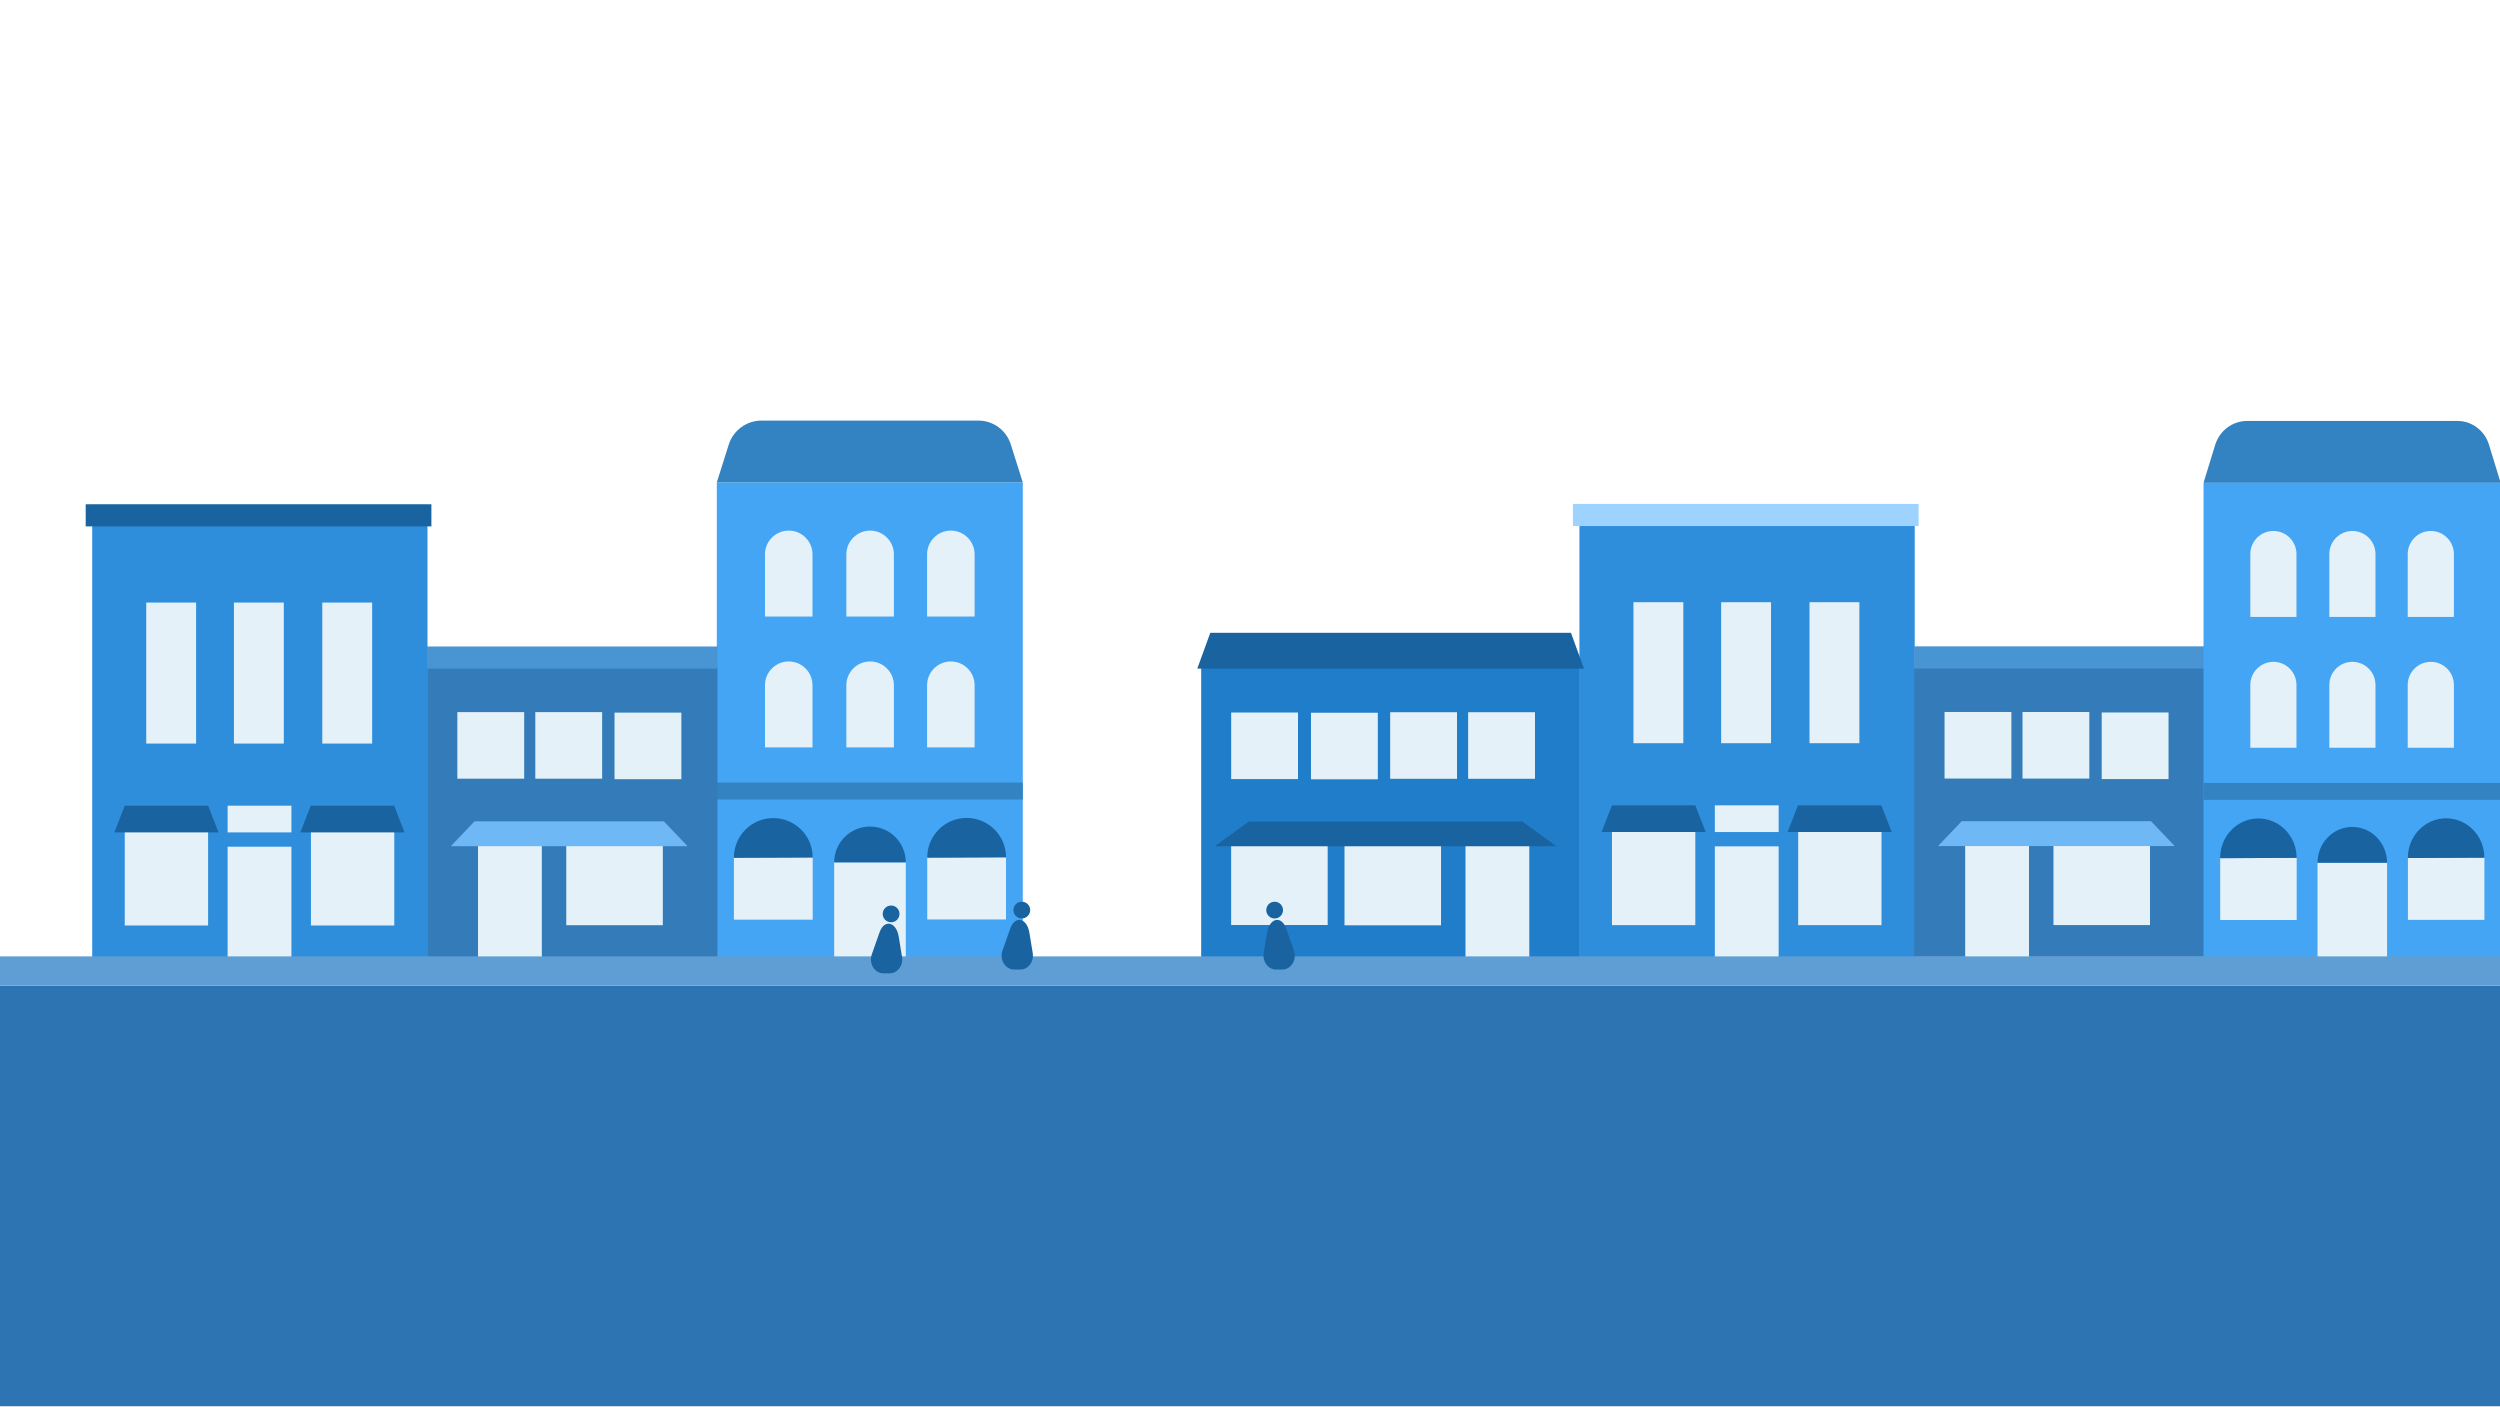
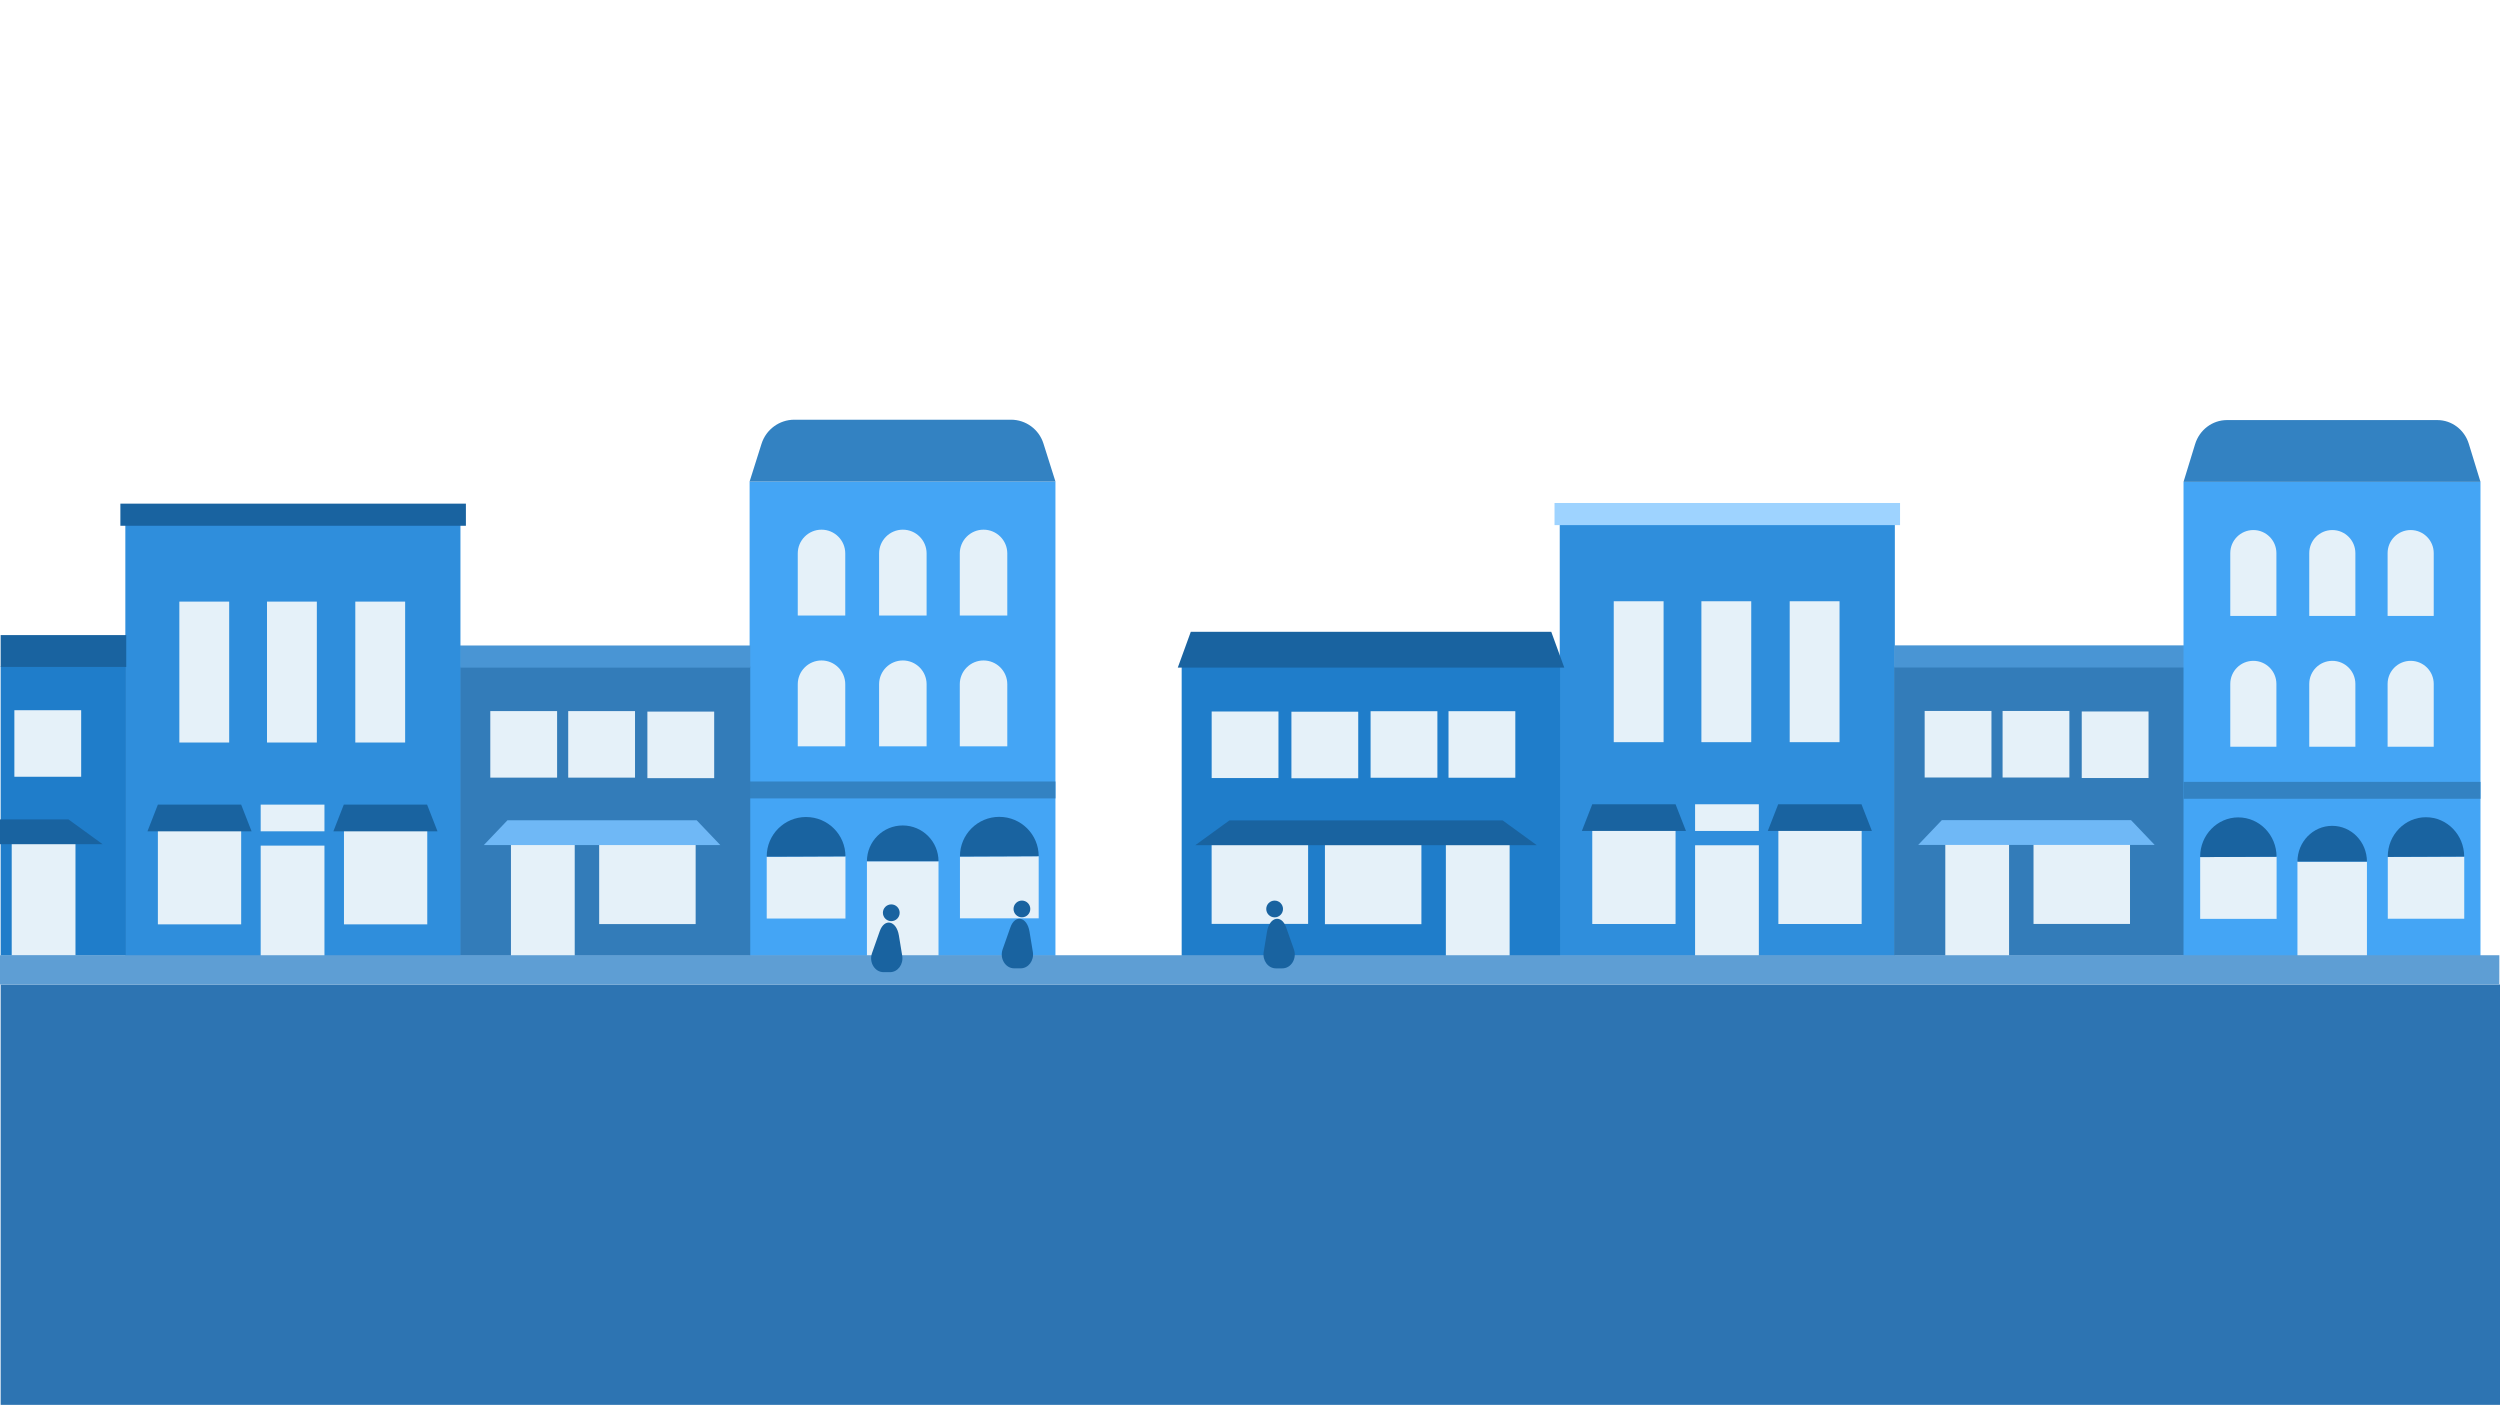
- <svg xmlns="http://www.w3.org/2000/svg" viewBox="0 0 3840 2160">
+ <svg xmlns="http://www.w3.org/2000/svg" viewBox="0 0 3842 2160">
  <g id="tourPages-move">
-     <rect x="2426" y="775" width="515" height="695" style="fill: #2f8edc; stroke-width: 0px;" />
-     <rect x="2509" y="925" width="76.59" height="216.56" style="fill: #e5f1f9; stroke-width: 0px;" />
-     <rect x="2643.71" y="925" width="76.59" height="216.56" style="fill: #e5f1f9; stroke-width: 0px;" />
-     <rect x="2779.41" y="925" width="76.59" height="216.56" style="fill: #e5f1f9; stroke-width: 0px;" />
-     <rect x="2476" y="1274" width="128" height="147" style="fill: #e5f1f9; stroke-width: 0px;" />
-     <rect x="2634" y="1300" width="98" height="170" style="fill: #e5f1f9; stroke-width: 0px;" />
-     <rect x="2634" y="1237" width="98" height="41" style="fill: #e5f1f9; stroke-width: 0px;" />
-     <rect x="2762" y="1274" width="128" height="147" style="fill: #e5f1f9; stroke-width: 0px;" />
-     <polygon points="2620 1278 2460 1278 2476 1237 2604 1237 2620 1278" style="fill: #1963a0; stroke-width: 0px;" />
-     <polygon points="2905.73 1278 2745.73 1278 2761.73 1237 2889.73 1237 2905.73 1278" style="fill: #1963a0; stroke-width: 0px;" />
-     <rect x="1845" y="1025.63" width="581.51" height="444.47" style="fill: #1f7dca; stroke-width: 0px;" />
-     <rect x="1891.03" y="1287.89" width="148.27" height="132.94" style="fill: #e5f1f9; stroke-width: 0px;" />
-     <rect x="2251" y="1295" width="98" height="176" style="fill: #e5f1f9; stroke-width: 0px;" />
-     <rect x="2065.15" y="1288.34" width="148.27" height="132.94" style="fill: #e5f1f9; stroke-width: 0px;" />
-     <polygon points="2390.71 1299.88 1865.92 1299.88 1918.4 1261.76 2338.23 1261.76 2390.71 1299.88" style="fill: #1963a0; stroke-width: 0px;" />
-     <rect x="1891.09" y="1094.43" width="102.66" height="102.26" style="fill: #e5f1f9; stroke-width: 0px;" />
-     <rect x="2013.66" y="1094.76" width="102.66" height="102.26" style="fill: #e5f1f9; stroke-width: 0px;" />
-     <rect x="2135.32" y="1093.98" width="102.66" height="102.26" style="fill: #e5f1f9; stroke-width: 0px;" />
-     <rect x="2255.08" y="1093.96" width="102.66" height="102.26" style="fill: #e5f1f9; stroke-width: 0px;" />
-     <rect x="2416" y="774" width="531" height="34" style="fill: #9ed3ff; stroke-width: 0px;" />
-     <rect x="1101" y="741" width="470" height="729" style="fill: #44a5f5; stroke-width: 0px;" />
-     <path d="M1211.5,1016h0c20.14,0,36.5,16.36,36.5,36.5v95.5h-73v-95.5c0-20.14,16.36-36.5,36.5-36.5Z" style="fill: #e5f1f9; stroke-width: 0px;" />
-     <path d="M1281.3,1470.57h110v-146h-110v146Z" style="fill: #e5f1f9; stroke-width: 0px;" />
-     <path d="M1336.3,1269.57h0c-30.38,0-55,24.62-55,55h110c0-30.38-24.62-55-55-55Z" style="fill: #1963a0; stroke-width: 0px;" />
-     <path d="M1227,1317.16c-6.65.03-12.85.05-18.64.08-2.13,0-4.18.02-6.19.03l-3.69.02c-2.15,0-4.25.02-6.28.03-2.93.01-5.72.02-8.39.03l-5.46.02c-1.76,0-3.44.01-5.08.02l-6.65.03-4.16.02c-.76,0-1.51,0-2.24,0h-3.38s-8.01.05-8.01.05h-2.38c-1.45.02-2.8.02-4.03.03h-3.4c-.55.02-1.09.02-1.59.02l-3.75.02c-.39,0-.75,0-1.09,0h-.62c-.35,0-.68,0-.98,0-.43,0-.81,0-1.15,0h-.65c-.2,0-.37,0-.52,0h-.57s-.28,0-.28,0c-.05,0-.09,0-.13,0h-.16s-.21,0-.21,0h-.02s0,0,0,0v95h121v-95.5l-14.2.06c-2.41.01-4.79.02-7.1.03Z" style="fill: #e5f1f9; stroke-width: 0px;" />
-     <path d="M1187.8,1256.57h0c-33.41,0-60.5,27.09-60.5,60.5v.5h0s.01,0,.02,0h.21s.1,0,.16,0h.13c.08,0,.17,0,.28,0,.16,0,.35,0,.57,0h.52c.19,0,.42,0,.65,0h1.15s.98,0,.98,0c.2,0,.4,0,.62,0h1.09s3.75-.02,3.75-.02h1.59c1.04-.01,2.17-.02,3.4-.02l4.03-.02c.77,0,1.55,0,2.38,0,2.39,0,5.05-.02,8.01-.03,1.08,0,2.22,0,3.38-.01h2.24c1.34-.01,2.72-.02,4.16-.03,2.1,0,4.32-.02,6.65-.03l5.08-.02c1.75,0,3.58-.01,5.46-.02l8.39-.03,6.28-.03c1.21,0,2.44-.01,3.69-.02l6.19-.03,18.64-.08,7.1-.03c4.54-.02,9.26-.04,14.2-.06h0c0-33.41-27.09-60.5-60.5-60.5Z" style="fill: #1963a0; stroke-width: 0px;" />
-     <path d="M1523.96,1316.92c-6.65.03-12.85.05-18.64.08-2.13,0-4.18.02-6.19.03l-3.69.02c-2.15,0-4.25.02-6.28.03-2.93.01-5.72.02-8.39.03l-5.46.02c-1.76,0-3.44.01-5.08.02l-6.65.03-4.16.02c-.76,0-1.51,0-2.24,0h-3.38s-8.01.05-8.01.05h-2.38c-1.45.02-2.8.02-4.03.03h-3.4c-.55.02-1.09.02-1.59.02l-3.75.02c-.39,0-.75,0-1.09,0h-.62c-.35,0-.68,0-.98,0-.43,0-.81,0-1.15,0h-.65c-.2,0-.37,0-.52,0h-.57s-.28,0-.28,0c-.05,0-.09,0-.13,0h-.16s-.21,0-.21,0h-.02s0,0,0,0v95h121v-95.5l-14.2.06c-2.41.01-4.79.02-7.1.03Z" style="fill: #e5f1f9; stroke-width: 0px;" />
-     <path d="M1484.76,1256.33h0c-33.41,0-60.5,27.09-60.5,60.5v.5h0s.01,0,.02,0h.21s.1,0,.16,0h.13c.08,0,.17,0,.28,0,.16,0,.35,0,.57,0h.52c.19,0,.42,0,.65,0h1.15s.98,0,.98,0c.2,0,.4,0,.62,0h1.09s3.75-.02,3.75-.02h1.59c1.04-.01,2.17-.02,3.4-.02l4.03-.02c.77,0,1.55,0,2.38,0,2.39,0,5.05-.02,8.01-.03,1.08,0,2.22,0,3.38-.01h2.24c1.34-.01,2.72-.02,4.16-.03,2.1,0,4.32-.02,6.65-.03l5.08-.02c1.75,0,3.58-.01,5.46-.02l8.39-.03,6.28-.03c1.21,0,2.44-.01,3.69-.02l6.19-.03,18.64-.08,7.1-.03c4.54-.02,9.26-.04,14.2-.06h0c0-33.41-27.09-60.5-60.5-60.5Z" style="fill: #1963a0; stroke-width: 0px;" />
-     <path d="M1336.5,1016h0c20.14,0,36.5,16.36,36.5,36.5v95.5h-73v-95.5c0-20.14,16.36-36.5,36.5-36.5Z" style="fill: #e5f1f9; stroke-width: 0px;" />
-     <path d="M1460.5,1016h0c20.14,0,36.5,16.36,36.5,36.5v95.5h-73v-95.5c0-20.14,16.36-36.5,36.5-36.5Z" style="fill: #e5f1f9; stroke-width: 0px;" />
-     <rect x="1101" y="1202" width="470" height="26" style="fill: #3382c2; stroke-width: 0px;" />
-     <path d="M1211.5,815h0c20.14,0,36.5,16.36,36.5,36.5v95.5h-73v-95.5c0-20.14,16.36-36.5,36.5-36.5Z" style="fill: #e5f1f9; stroke-width: 0px;" />
-     <path d="M1336.5,815h0c20.14,0,36.5,16.36,36.5,36.5v95.5h-73v-95.5c0-20.14,16.36-36.5,36.5-36.5Z" style="fill: #e5f1f9; stroke-width: 0px;" />
-     <path d="M1460.5,815h0c20.14,0,36.5,16.36,36.5,36.5v95.5h-73v-95.5c0-20.14,16.36-36.5,36.5-36.5Z" style="fill: #e5f1f9; stroke-width: 0px;" />
-     <path d="M1502.69,646h-332.87c-23.11,0-43.55,14.98-50.51,37.02l-18.31,57.98h470l-18.46-58.47c-6.87-21.75-27.04-36.53-49.85-36.53Z" style="fill: #3382c2; stroke-width: 0px;" />
-     <rect x="656" y="1025.47" width="446" height="444.47" transform="translate(1758 2495.41) rotate(180)" style="fill: #337cb9; stroke-width: 0px;" />
-     <rect x="734.22" y="1296" width="98" height="174.84" transform="translate(1566.45 2766.84) rotate(180)" style="fill: #e5f1f9; stroke-width: 0px;" />
-     <rect x="869.8" y="1288.18" width="148.27" height="132.94" transform="translate(1887.87 2709.3) rotate(180)" style="fill: #e5f1f9; stroke-width: 0px;" />
-     <polygon points="692.52 1299.72 1056 1299.72 1019.65 1261.6 728.86 1261.6 692.52 1299.72" style="fill: #6fb8f6; stroke-width: 0px;" />
-     <rect x="943.91" y="1094.59" width="102.66" height="102.26" transform="translate(1990.47 2291.44) rotate(180)" style="fill: #e5f1f9; stroke-width: 0px;" />
-     <rect x="822.24" y="1093.82" width="102.66" height="102.26" transform="translate(1747.14 2289.9) rotate(180)" style="fill: #e5f1f9; stroke-width: 0px;" />
-     <rect x="702.49" y="1093.8" width="102.66" height="102.26" transform="translate(1507.64 2289.86) rotate(180)" style="fill: #e5f1f9; stroke-width: 0px;" />
-     <polygon points="2413 972 1859 972 1839 1027 2433 1027 2413 972" style="fill: #1963a0; stroke-width: 0px;" />
-     <rect x="656" y="993" width="446" height="34" style="fill: #4995d4; stroke-width: 0px;" />
-     <rect x="141.62" y="775.55" width="515" height="695" style="fill: #2f8edc; stroke-width: 0px;" />
-     <rect x="224.62" y="925.55" width="76.59" height="216.56" style="fill: #e5f1f9; stroke-width: 0px;" />
-     <rect x="359.33" y="925.55" width="76.59" height="216.56" style="fill: #e5f1f9; stroke-width: 0px;" />
-     <rect x="495.03" y="925.55" width="76.59" height="216.56" style="fill: #e5f1f9; stroke-width: 0px;" />
-     <rect x="191.62" y="1270" width="128" height="151.55" style="fill: #e5f1f9; stroke-width: 0px;" />
-     <rect x="349.62" y="1300.55" width="98" height="170" style="fill: #e5f1f9; stroke-width: 0px;" />
-     <rect x="349.62" y="1237.55" width="98" height="41" style="fill: #e5f1f9; stroke-width: 0px;" />
-     <rect x="477.62" y="1270" width="128" height="151.55" style="fill: #e5f1f9; stroke-width: 0px;" />
-     <polygon points="335.62 1278.55 175.62 1278.55 191.62 1237.55 319.62 1237.55 335.62 1278.55" style="fill: #1963a0; stroke-width: 0px;" />
-     <polygon points="621.35 1278.55 461.35 1278.55 477.35 1237.55 605.35 1237.55 621.35 1278.55" style="fill: #1963a0; stroke-width: 0px;" />
-     <rect x="131.62" y="774.55" width="531" height="34" style="fill: #1963a0; stroke-width: 0px;" />
-     <rect x="2940" y="1025.26" width="447" height="444.47" transform="translate(6327 2495) rotate(180)" style="fill: #337cb9; stroke-width: 0px;" />
-     <rect x="3018.55" y="1294" width="98" height="176.63" transform="translate(6135.09 2764.63) rotate(180)" style="fill: #e5f1f9; stroke-width: 0px;" />
-     <rect x="3154.12" y="1287.98" width="148.27" height="132.94" transform="translate(6456.51 2708.89) rotate(180)" style="fill: #e5f1f9; stroke-width: 0px;" />
-     <polygon points="2976.84 1299.51 3340.32 1299.51 3303.97 1261.4 3013.19 1261.4 2976.84 1299.51" style="fill: #6fb8f6; stroke-width: 0px;" />
-     <rect x="3228.23" y="1094.39" width="102.66" height="102.26" transform="translate(6559.11 2291.04) rotate(180)" style="fill: #e5f1f9; stroke-width: 0px;" />
-     <rect x="3106.56" y="1093.62" width="102.66" height="102.26" transform="translate(6315.79 2289.5) rotate(180)" style="fill: #e5f1f9; stroke-width: 0px;" />
-     <rect x="2986.81" y="1093.6" width="102.66" height="102.26" transform="translate(6076.28 2289.46) rotate(180)" style="fill: #e5f1f9; stroke-width: 0px;" />
-     <rect x="2940" y="992.8" width="447" height="34" style="fill: #4995d4; stroke-width: 0px;" />
-     <rect x="3384.63" y="741.57" width="456.37" height="729" style="fill: #44a5f5; stroke-width: 0px;" />
-     <path d="M3491.93,1016.57h0c19.56,0,35.44,15.88,35.44,35.44v96.56h-70.88v-96.56c0-19.56,15.88-35.44,35.44-35.44Z" style="fill: #e5f1f9; stroke-width: 0px;" />
-     <path d="M3559.71,1471.15h106.81v-146h-106.81v146Z" style="fill: #e5f1f9; stroke-width: 0px;" />
-     <path d="M3613.11,1270.15h0c-29.49,0-53.4,24.62-53.4,55h106.81c0-30.38-23.91-55-53.4-55Z" style="fill: #1963a0; stroke-width: 0px;" />
-     <path d="M3506.98,1317.73c-6.45.03-12.48.05-18.1.08-2.06,0-4.06.02-6.01.03l-3.58.02c-2.09,0-4.13.02-6.09.03-2.85.01-5.55.02-8.15.03l-5.3.02c-1.71,0-3.34.01-4.93.02l-6.45.03-4.04.02c-.74,0-1.46,0-2.17,0h-3.28s-7.77.05-7.77.05h-2.31c-1.4.02-2.71.02-3.92.03h-3.3c-.54.02-1.06.02-1.55.02-1.41,0-2.61.01-3.64.02-.38,0-.73,0-1.06,0h-.6c-.34,0-.66,0-.95,0-.42,0-.79,0-1.12,0h-.63c-.19,0-.36,0-.51,0h-.55s-.27,0-.27,0c-.04,0-.08,0-.12,0h-.15s-.2,0-.2,0h-.02s0,0,0,0v95h117.49v-95.5l-13.79.06c-2.34.01-4.65.02-6.89.03Z" style="fill: #e5f1f9; stroke-width: 0px;" />
-     <path d="M3468.92,1257.15h0c-32.44,0-58.75,27.09-58.75,60.5v.5h0s0,0,.02,0h.2s.09,0,.15,0h.12c.08,0,.17,0,.27,0,.15,0,.34,0,.55,0h.51c.19,0,.4,0,.63,0h1.12s.95,0,.95,0c.19,0,.39,0,.6,0h1.06s3.64-.02,3.64-.02h1.55c1.01-.01,2.1-.02,3.3-.02l3.92-.02c.74,0,1.51,0,2.31,0,2.32,0,4.9-.02,7.77-.03,1.05,0,2.15,0,3.28-.01h2.17c1.3-.01,2.64-.02,4.04-.03,2.04,0,4.2-.02,6.45-.03l4.93-.02c1.7,0,3.48-.01,5.3-.02l8.15-.03,6.09-.03c1.17,0,2.37-.01,3.58-.02l6.01-.03,18.1-.08,6.89-.03c4.41-.02,8.99-.04,13.79-.06h0c0-33.41-26.3-60.5-58.75-60.5Z" style="fill: #1963a0; stroke-width: 0px;" />
-     <path d="M3795.33,1317.49c-6.45.03-12.48.05-18.1.08-2.06,0-4.06.02-6.01.03l-3.58.02c-2.09,0-4.13.02-6.09.03-2.85.01-5.55.02-8.15.03l-5.3.02c-1.71,0-3.34.01-4.93.02l-6.45.03-4.04.02c-.74,0-1.46,0-2.17,0h-3.28s-7.77.05-7.77.05h-2.31c-1.4.02-2.71.02-3.92.03h-3.3c-.54.02-1.06.02-1.55.02-1.41,0-2.61.01-3.64.02-.38,0-.73,0-1.06,0h-.6c-.34,0-.66,0-.95,0-.42,0-.79,0-1.12,0h-.63c-.19,0-.36,0-.51,0h-.55s-.27,0-.27,0c-.04,0-.08,0-.12,0h-.15s-.2,0-.2,0h-.02s0,0,0,0v95h117.49v-95.5l-13.79.06c-2.34.01-4.65.02-6.89.03Z" style="fill: #e5f1f9; stroke-width: 0px;" />
-     <path d="M3757.26,1256.9h0c-32.44,0-58.75,27.09-58.75,60.5v.5h0s0,0,.02,0h.2s.09,0,.15,0h.12c.08,0,.17,0,.27,0,.15,0,.34,0,.55,0h.51c.19,0,.4,0,.63,0h1.12s.95,0,.95,0c.19,0,.39,0,.6,0h1.06s3.64-.02,3.64-.02h1.55c1.01-.01,2.1-.02,3.3-.02l3.92-.02c.74,0,1.51,0,2.31,0,2.32,0,4.9-.02,7.77-.03,1.05,0,2.15,0,3.28-.01h2.17c1.3-.01,2.64-.02,4.04-.03,2.04,0,4.2-.02,6.45-.03l4.93-.02c1.7,0,3.48-.01,5.3-.02l8.15-.03,6.09-.03c1.17,0,2.37-.01,3.58-.02l6.01-.03,18.1-.08,6.89-.03c4.41-.02,8.99-.04,13.79-.06h0c0-33.41-26.3-60.5-58.75-60.5Z" style="fill: #1963a0; stroke-width: 0px;" />
-     <path d="M3613.3,1016.57h0c19.56,0,35.44,15.88,35.44,35.44v96.56h-70.88v-96.56c0-19.56,15.88-35.44,35.44-35.44Z" style="fill: #e5f1f9; stroke-width: 0px;" />
-     <path d="M3733.71,1016.57h0c19.56,0,35.44,15.88,35.44,35.44v96.56h-70.88v-96.56c0-19.56,15.88-35.44,35.44-35.44Z" style="fill: #e5f1f9; stroke-width: 0px;" />
-     <rect x="3384.63" y="1202.57" width="456.37" height="26" style="fill: #3382c2; stroke-width: 0px;" />
-     <path d="M3491.93,815.57h0c19.56,0,35.44,15.88,35.44,35.44v96.56h-70.88v-96.56c0-19.56,15.88-35.44,35.44-35.44Z" style="fill: #e5f1f9; stroke-width: 0px;" />
-     <path d="M3613.3,815.57h0c19.56,0,35.44,15.88,35.44,35.44v96.56h-70.88v-96.56c0-19.56,15.88-35.44,35.44-35.44Z" style="fill: #e5f1f9; stroke-width: 0px;" />
-     <path d="M3733.71,815.57h0c19.56,0,35.44,15.88,35.44,35.44v96.56h-70.88v-96.56c0-19.56,15.88-35.44,35.44-35.44Z" style="fill: #e5f1f9; stroke-width: 0px;" />
-     <path d="M3774.67,646.57h-323.21c-22.44,0-42.29,14.98-49.04,37.02l-17.78,57.98h456.37l-17.93-58.47c-6.67-21.75-26.26-36.53-48.4-36.53Z" style="fill: #3382c2; stroke-width: 0px;" />
-     <rect y="1514" width="3841" height="646" style="fill: #2d74b2; stroke-width: 0px;" />
-     <rect x="-1" y="1469" width="3841" height="45" style="fill: #5e9ed4; stroke-width: 0px;" />
+     <rect x="2397" y="774" width="515" height="695" style="fill: #2f8edc; stroke-width: 0px;" />
+     <rect x="2480" y="924" width="76.59" height="216.56" style="fill: #e5f1f9; stroke-width: 0px;" />
+     <rect x="2614.71" y="924" width="76.59" height="216.56" style="fill: #e5f1f9; stroke-width: 0px;" />
+     <rect x="2750.41" y="924" width="76.59" height="216.56" style="fill: #e5f1f9; stroke-width: 0px;" />
+     <rect x="2447" y="1273" width="128" height="147" style="fill: #e5f1f9; stroke-width: 0px;" />
+     <rect x="2605" y="1299" width="98" height="170" style="fill: #e5f1f9; stroke-width: 0px;" />
+     <rect x="2605" y="1236" width="98" height="41" style="fill: #e5f1f9; stroke-width: 0px;" />
+     <rect x="2733" y="1273" width="128" height="147" style="fill: #e5f1f9; stroke-width: 0px;" />
+     <polygon points="2591 1277 2431 1277 2447 1236 2575 1236 2591 1277" style="fill: #1963a0; stroke-width: 0px;" />
+     <polygon points="2876.73 1277 2716.73 1277 2732.73 1236 2860.73 1236 2876.73 1277" style="fill: #1963a0; stroke-width: 0px;" />
+     <rect x="1816" y="1024.63" width="581.51" height="444.47" style="fill: #1f7dca; stroke-width: 0px;" />
+     <rect x="1862.03" y="1286.89" width="148.27" height="132.94" style="fill: #e5f1f9; stroke-width: 0px;" />
+     <rect x="2222" y="1294" width="98" height="176" style="fill: #e5f1f9; stroke-width: 0px;" />
+     <rect x="2036.15" y="1287.34" width="148.27" height="132.94" style="fill: #e5f1f9; stroke-width: 0px;" />
+     <polygon points="2361.71 1298.88 1836.92 1298.88 1889.4 1260.76 2309.23 1260.76 2361.71 1298.88" style="fill: #1963a0; stroke-width: 0px;" />
+     <rect x="1862.09" y="1093.43" width="102.66" height="102.26" style="fill: #e5f1f9; stroke-width: 0px;" />
+     <rect x="1984.66" y="1093.76" width="102.66" height="102.26" style="fill: #e5f1f9; stroke-width: 0px;" />
+     <rect x="2106.32" y="1092.98" width="102.66" height="102.26" style="fill: #e5f1f9; stroke-width: 0px;" />
+     <rect x="2226.08" y="1092.96" width="102.66" height="102.26" style="fill: #e5f1f9; stroke-width: 0px;" />
+     <rect x="2389" y="773" width="531" height="34" style="fill: #9ed3ff; stroke-width: 0px;" />
+     <rect x="1152" y="740" width="470" height="729" style="fill: #44a5f5; stroke-width: 0px;" />
+     <path d="M1262.5,1015h0c20.14,0,36.5,16.36,36.5,36.5v95.5h-73v-95.5c0-20.14,16.36-36.5,36.5-36.5Z" style="fill: #e5f1f9; stroke-width: 0px;" />
+     <path d="M1332.3,1469.57h110v-146h-110v146Z" style="fill: #e5f1f9; stroke-width: 0px;" />
+     <path d="M1387.3,1268.57h0c-30.38,0-55,24.62-55,55h110c0-30.38-24.62-55-55-55Z" style="fill: #1963a0; stroke-width: 0px;" />
+     <path d="M1278,1316.16c-6.65.03-12.85.05-18.64.08-2.13,0-4.18.02-6.19.03l-3.69.02c-2.15,0-4.25.02-6.28.03-2.93.01-5.72.02-8.39.03l-5.46.02c-1.76,0-3.44.01-5.08.02l-6.65.03-4.16.02c-.76,0-1.51,0-2.24,0h-3.38s-8.01.05-8.01.05h-2.38c-1.45.02-2.8.02-4.03.03h-3.4c-.55.02-1.09.02-1.59.02l-3.75.02c-.39,0-.75,0-1.09,0h-.62c-.35,0-.68,0-.98,0-.43,0-.81,0-1.15,0h-.65c-.2,0-.37,0-.52,0h-.57s-.28,0-.28,0c-.05,0-.09,0-.13,0h-.16s-.21,0-.21,0h-.02s0,0,0,0v95h121v-95.5l-14.2.06c-2.41.01-4.79.02-7.1.03Z" style="fill: #e5f1f9; stroke-width: 0px;" />
+     <path d="M1238.8,1255.57h0c-33.41,0-60.5,27.09-60.5,60.5v.5h0s.01,0,.02,0h.21s.1,0,.16,0h.13c.08,0,.17,0,.28,0,.16,0,.35,0,.57,0h.52c.19,0,.42,0,.65,0h1.15s.98,0,.98,0c.2,0,.4,0,.62,0h1.09s3.75-.02,3.75-.02h1.59c1.04-.01,2.17-.02,3.4-.02l4.03-.02c.77,0,1.55,0,2.38,0,2.39,0,5.05-.02,8.01-.03,1.08,0,2.22,0,3.38-.01h2.24c1.34-.01,2.72-.02,4.16-.03,2.1,0,4.32-.02,6.65-.03l5.08-.02c1.75,0,3.58-.01,5.46-.02l8.39-.03,6.28-.03c1.21,0,2.44-.01,3.69-.02l6.19-.03,18.64-.08,7.1-.03c4.54-.02,9.26-.04,14.2-.06h0c0-33.41-27.09-60.5-60.5-60.5Z" style="fill: #1963a0; stroke-width: 0px;" />
+     <path d="M1574.96,1315.92c-6.65.03-12.85.05-18.64.08-2.13,0-4.18.02-6.19.03l-3.69.02c-2.15,0-4.25.02-6.28.03-2.93.01-5.72.02-8.39.03l-5.46.02c-1.76,0-3.44.01-5.08.02l-6.65.03-4.16.02c-.76,0-1.51,0-2.24,0h-3.38s-8.01.05-8.01.05h-2.38c-1.45.02-2.8.02-4.03.03h-3.4c-.55.02-1.09.02-1.59.02l-3.75.02c-.39,0-.75,0-1.09,0h-.62c-.35,0-.68,0-.98,0-.43,0-.81,0-1.15,0h-.65c-.2,0-.37,0-.52,0h-.57s-.28,0-.28,0c-.05,0-.09,0-.13,0h-.16s-.21,0-.21,0h-.02s0,0,0,0v95h121v-95.5l-14.2.06c-2.41.01-4.79.02-7.1.03Z" style="fill: #e5f1f9; stroke-width: 0px;" />
+     <path d="M1535.76,1255.33h0c-33.41,0-60.5,27.09-60.5,60.5v.5h0s.01,0,.02,0h.21s.1,0,.16,0h.13c.08,0,.17,0,.28,0,.16,0,.35,0,.57,0h.52c.19,0,.42,0,.65,0h1.15s.98,0,.98,0c.2,0,.4,0,.62,0h1.09s3.75-.02,3.75-.02h1.59c1.04-.01,2.17-.02,3.4-.02l4.03-.02c.77,0,1.55,0,2.38,0,2.39,0,5.05-.02,8.01-.03,1.08,0,2.22,0,3.38-.01h2.24c1.34-.01,2.72-.02,4.16-.03,2.1,0,4.32-.02,6.65-.03l5.08-.02c1.75,0,3.58-.01,5.46-.02l8.39-.03,6.28-.03c1.21,0,2.44-.01,3.69-.02l6.19-.03,18.64-.08,7.1-.03c4.54-.02,9.26-.04,14.2-.06h0c0-33.41-27.09-60.5-60.5-60.5Z" style="fill: #1963a0; stroke-width: 0px;" />
+     <path d="M1387.5,1015h0c20.14,0,36.5,16.36,36.5,36.5v95.5h-73v-95.5c0-20.14,16.36-36.5,36.5-36.5Z" style="fill: #e5f1f9; stroke-width: 0px;" />
+     <path d="M1511.5,1015h0c20.14,0,36.5,16.36,36.5,36.5v95.5h-73v-95.5c0-20.14,16.36-36.5,36.5-36.5Z" style="fill: #e5f1f9; stroke-width: 0px;" />
+     <rect x="1152" y="1201" width="470" height="26" style="fill: #3382c2; stroke-width: 0px;" />
+     <path d="M1262.5,814h0c20.14,0,36.5,16.36,36.5,36.5v95.5h-73v-95.5c0-20.14,16.36-36.5,36.5-36.5Z" style="fill: #e5f1f9; stroke-width: 0px;" />
+     <path d="M1387.5,814h0c20.14,0,36.5,16.36,36.5,36.5v95.5h-73v-95.5c0-20.14,16.36-36.5,36.5-36.5Z" style="fill: #e5f1f9; stroke-width: 0px;" />
+     <path d="M1511.5,814h0c20.14,0,36.5,16.36,36.5,36.5v95.5h-73v-95.5c0-20.14,16.36-36.5,36.5-36.5Z" style="fill: #e5f1f9; stroke-width: 0px;" />
+     <path d="M1553.69,645h-332.87c-23.11,0-43.55,14.98-50.51,37.02l-18.31,57.98h470l-18.46-58.47c-6.87-21.75-27.04-36.53-49.85-36.53Z" style="fill: #3382c2; stroke-width: 0px;" />
+     <rect x="707" y="1024.47" width="446" height="444.47" transform="translate(1860 2493.41) rotate(180)" style="fill: #337cb9; stroke-width: 0px;" />
+     <rect x="785.22" y="1295" width="98" height="174.84" transform="translate(1668.45 2764.84) rotate(180)" style="fill: #e5f1f9; stroke-width: 0px;" />
+     <rect x="920.8" y="1287.18" width="148.27" height="132.94" transform="translate(1989.87 2707.3) rotate(180)" style="fill: #e5f1f9; stroke-width: 0px;" />
+     <polygon points="743.52 1298.72 1107 1298.72 1070.65 1260.6 779.86 1260.6 743.52 1298.72" style="fill: #6fb8f6; stroke-width: 0px;" />
+     <rect x="994.91" y="1093.59" width="102.66" height="102.26" transform="translate(2092.47 2289.44) rotate(180)" style="fill: #e5f1f9; stroke-width: 0px;" />
+     <rect x="873.24" y="1092.82" width="102.66" height="102.26" transform="translate(1849.14 2287.9) rotate(180)" style="fill: #e5f1f9; stroke-width: 0px;" />
+     <rect x="753.49" y="1092.8" width="102.66" height="102.26" transform="translate(1609.64 2287.86) rotate(180)" style="fill: #e5f1f9; stroke-width: 0px;" />
+     <polygon points="2384 971 1830 971 1810 1026 2404 1026 2384 971" style="fill: #1963a0; stroke-width: 0px;" />
+     <rect x="707" y="992" width="446" height="34" style="fill: #4995d4; stroke-width: 0px;" />
+     <rect x="192.62" y="774.55" width="515" height="695" style="fill: #2f8edc; stroke-width: 0px;" />
+     <rect x="275.62" y="924.55" width="76.59" height="216.56" style="fill: #e5f1f9; stroke-width: 0px;" />
+     <rect x="410.33" y="924.55" width="76.59" height="216.56" style="fill: #e5f1f9; stroke-width: 0px;" />
+     <rect x="546.03" y="924.55" width="76.59" height="216.56" style="fill: #e5f1f9; stroke-width: 0px;" />
+     <rect x="242.62" y="1269" width="128" height="151.55" style="fill: #e5f1f9; stroke-width: 0px;" />
+     <rect x="400.62" y="1299.55" width="98" height="170" style="fill: #e5f1f9; stroke-width: 0px;" />
+     <rect x="400.62" y="1236.55" width="98" height="41" style="fill: #e5f1f9; stroke-width: 0px;" />
+     <rect x="528.62" y="1269" width="128" height="151.55" style="fill: #e5f1f9; stroke-width: 0px;" />
+     <polygon points="386.62 1277.55 226.62 1277.55 242.62 1236.55 370.62 1236.55 386.62 1277.55" style="fill: #1963a0; stroke-width: 0px;" />
+     <polygon points="672.35 1277.55 512.35 1277.55 528.35 1236.55 656.35 1236.55 672.35 1277.55" style="fill: #1963a0; stroke-width: 0px;" />
+     <rect x="185" y="774" width="531" height="34" style="fill: #1963a0; stroke-width: 0px;" />
+     <rect x="2911" y="1024.26" width="447" height="444.47" transform="translate(6269 2493) rotate(180)" style="fill: #337cb9; stroke-width: 0px;" />
+     <rect x="2989.55" y="1293" width="98" height="176.63" transform="translate(6077.09 2762.63) rotate(180)" style="fill: #e5f1f9; stroke-width: 0px;" />
+     <rect x="3125.12" y="1286.98" width="148.27" height="132.94" transform="translate(6398.51 2706.89) rotate(180)" style="fill: #e5f1f9; stroke-width: 0px;" />
+     <polygon points="2947.84 1298.51 3311.32 1298.51 3274.97 1260.4 2984.19 1260.4 2947.84 1298.51" style="fill: #6fb8f6; stroke-width: 0px;" />
+     <rect x="3199.23" y="1093.39" width="102.66" height="102.26" transform="translate(6501.11 2289.04) rotate(180)" style="fill: #e5f1f9; stroke-width: 0px;" />
+     <rect x="3077.56" y="1092.62" width="102.66" height="102.26" transform="translate(6257.79 2287.5) rotate(180)" style="fill: #e5f1f9; stroke-width: 0px;" />
+     <rect x="2957.81" y="1092.6" width="102.66" height="102.26" transform="translate(6018.28 2287.46) rotate(180)" style="fill: #e5f1f9; stroke-width: 0px;" />
+     <rect x="1" y="1024.13" width="192.51" height="444.47" style="fill: #1f7dca; stroke-width: 0px;" />
+     <rect x="18" y="1292.5" width="98" height="176" style="fill: #e5f1f9; stroke-width: 0px;" />
+     <rect x="22.08" y="1091.46" width="102.66" height="102.26" style="fill: #e5f1f9; stroke-width: 0px;" />
+     <rect x="2911" y="991.8" width="447" height="34" style="fill: #4995d4; stroke-width: 0px;" />
+     <rect x="3355.63" y="740.57" width="456.37" height="729" style="fill: #44a5f5; stroke-width: 0px;" />
+     <path d="M3462.93,1015.57h0c19.56,0,35.44,15.88,35.44,35.44v96.56h-70.88v-96.56c0-19.56,15.88-35.44,35.44-35.44Z" style="fill: #e5f1f9; stroke-width: 0px;" />
+     <path d="M3530.71,1470.15h106.81v-146h-106.81v146Z" style="fill: #e5f1f9; stroke-width: 0px;" />
+     <path d="M3584.11,1269.15h0c-29.49,0-53.4,24.62-53.4,55h106.81c0-30.38-23.91-55-53.4-55Z" style="fill: #1963a0; stroke-width: 0px;" />
+     <path d="M3477.98,1316.73c-6.45.03-12.48.05-18.1.08-2.06,0-4.06.02-6.01.03l-3.58.02c-2.09,0-4.13.02-6.09.03-2.85.01-5.55.02-8.15.03l-5.3.02c-1.71,0-3.34.01-4.93.02l-6.45.03-4.04.02c-.74,0-1.46,0-2.17,0h-3.28s-7.77.05-7.77.05h-2.31c-1.4.02-2.71.02-3.92.03h-3.3c-.54.02-1.06.02-1.55.02-1.41,0-2.61.01-3.64.02-.38,0-.73,0-1.06,0h-.6c-.34,0-.66,0-.95,0-.42,0-.79,0-1.12,0h-.63c-.19,0-.36,0-.51,0h-.55s-.27,0-.27,0c-.04,0-.08,0-.12,0h-.15s-.2,0-.2,0h-.02s0,0,0,0v95h117.49v-95.5l-13.79.06c-2.34.01-4.65.02-6.89.03Z" style="fill: #e5f1f9; stroke-width: 0px;" />
+     <path d="M3439.92,1256.15h0c-32.44,0-58.75,27.09-58.75,60.5v.5h0s0,0,.02,0h.2s.09,0,.15,0h.12c.08,0,.17,0,.27,0,.15,0,.34,0,.55,0h.51c.19,0,.4,0,.63,0h1.12s.95,0,.95,0c.19,0,.39,0,.6,0h1.06s3.64-.02,3.64-.02h1.55c1.01-.01,2.1-.02,3.3-.02l3.92-.02c.74,0,1.51,0,2.31,0,2.32,0,4.9-.02,7.77-.03,1.05,0,2.15,0,3.28-.01h2.17c1.3-.01,2.64-.02,4.04-.03,2.04,0,4.2-.02,6.45-.03l4.93-.02c1.7,0,3.48-.01,5.3-.02l8.15-.03,6.09-.03c1.17,0,2.37-.01,3.58-.02l6.01-.03,18.1-.08,6.89-.03c4.41-.02,8.99-.04,13.79-.06h0c0-33.41-26.3-60.5-58.75-60.5Z" style="fill: #1963a0; stroke-width: 0px;" />
+     <path d="M3766.33,1316.49c-6.45.03-12.48.05-18.1.08-2.06,0-4.06.02-6.01.03l-3.58.02c-2.09,0-4.13.02-6.09.03-2.85.01-5.55.02-8.15.03l-5.3.02c-1.71,0-3.34.01-4.93.02l-6.45.03-4.04.02c-.74,0-1.46,0-2.17,0h-3.28s-7.77.05-7.77.05h-2.31c-1.4.02-2.71.02-3.92.03h-3.3c-.54.02-1.06.02-1.55.02-1.41,0-2.61.01-3.64.02-.38,0-.73,0-1.06,0h-.6c-.34,0-.66,0-.95,0-.42,0-.79,0-1.12,0h-.63c-.19,0-.36,0-.51,0h-.55s-.27,0-.27,0c-.04,0-.08,0-.12,0h-.15s-.2,0-.2,0h-.02s0,0,0,0v95h117.49v-95.5l-13.79.06c-2.34.01-4.65.02-6.89.03Z" style="fill: #e5f1f9; stroke-width: 0px;" />
+     <path d="M3728.26,1255.9h0c-32.44,0-58.75,27.09-58.75,60.5v.5h0s0,0,.02,0h.2s.09,0,.15,0h.12c.08,0,.17,0,.27,0,.15,0,.34,0,.55,0h.51c.19,0,.4,0,.63,0h1.12s.95,0,.95,0c.19,0,.39,0,.6,0h1.06s3.64-.02,3.64-.02h1.55c1.01-.01,2.1-.02,3.3-.02l3.92-.02c.74,0,1.51,0,2.31,0,2.32,0,4.9-.02,7.77-.03,1.05,0,2.15,0,3.28-.01h2.17c1.3-.01,2.64-.02,4.04-.03,2.04,0,4.2-.02,6.45-.03l4.93-.02c1.7,0,3.48-.01,5.3-.02l8.15-.03,6.09-.03c1.17,0,2.37-.01,3.58-.02l6.01-.03,18.1-.08,6.89-.03c4.41-.02,8.99-.04,13.79-.06h0c0-33.41-26.3-60.5-58.75-60.5Z" style="fill: #1963a0; stroke-width: 0px;" />
+     <path d="M3584.3,1015.57h0c19.56,0,35.44,15.88,35.44,35.44v96.56h-70.88v-96.56c0-19.56,15.88-35.44,35.44-35.44Z" style="fill: #e5f1f9; stroke-width: 0px;" />
+     <path d="M3704.71,1015.57h0c19.56,0,35.44,15.88,35.44,35.44v96.56h-70.88v-96.56c0-19.56,15.88-35.44,35.44-35.44Z" style="fill: #e5f1f9; stroke-width: 0px;" />
+     <rect x="3355.63" y="1201.57" width="456.37" height="26" style="fill: #3382c2; stroke-width: 0px;" />
+     <path d="M3462.93,814.57h0c19.56,0,35.44,15.88,35.44,35.44v96.56h-70.88v-96.56c0-19.56,15.88-35.44,35.44-35.44Z" style="fill: #e5f1f9; stroke-width: 0px;" />
+     <path d="M3584.3,814.57h0c19.56,0,35.44,15.88,35.44,35.44v96.56h-70.88v-96.56c0-19.56,15.88-35.44,35.44-35.44Z" style="fill: #e5f1f9; stroke-width: 0px;" />
+     <path d="M3704.71,814.57h0c19.56,0,35.44,15.88,35.44,35.44v96.56h-70.88v-96.56c0-19.56,15.88-35.44,35.44-35.44Z" style="fill: #e5f1f9; stroke-width: 0px;" />
+     <path d="M3745.67,645.57h-323.21c-22.44,0-42.29,14.98-49.04,37.02l-17.78,57.98h456.37l-17.93-58.47c-6.67-21.75-26.26-36.53-48.4-36.53Z" style="fill: #3382c2; stroke-width: 0px;" />
+     <rect x="1" y="1513" width="3841" height="646" style="fill: #2d74b2; stroke-width: 0px;" />
+     <rect y="1468" width="3841" height="45" style="fill: #5e9ed4; stroke-width: 0px;" />
+     <polygon points="157.71 1297.38 105.23 1259.26 0 1259.26 0 1297.38 157.71 1297.38" style="fill: #1963a0; stroke-width: 0px;" />
+     <rect x="1" y="976" width="193" height="49" style="fill: #1963a0; stroke-width: 0px;" />
+   </g>
+   <g id="tourPages-fade-3">
+     <g id="tourPages-fade-3-animation">
+       <circle cx="1958.85" cy="1396.92" r="12.88" style="fill: #1963a0; stroke-width: 0px;" />
+       <path d="M1947.14,1431.85l-5.11,31.17c-2.15,13.1,6.85,25.17,18.76,25.17h9.95c13.45,0,22.67-15.15,17.75-29.14l-4.86-13.79-7.04-19.99c-7.24-20.58-25.68-16.46-29.45,6.58Z" style="fill: #1963a0; stroke-width: 0px;" />
+     </g>
+   </g>
+   <g id="tourPages-fade-2">
+     <g id="tourPages-fade-2-animation">
+       <circle cx="1570.48" cy="1396.88" r="12.88" style="fill: #1963a0; stroke-width: 0px;" />
+       <path d="M1582.18,1431.81l5.11,31.17c2.15,13.1-6.85,25.17-18.76,25.17h-9.95c-13.45,0-22.67-15.15-17.75-29.14l4.86-13.79,7.04-19.99c7.24-20.58,25.68-16.46,29.45,6.58Z" style="fill: #1963a0; stroke-width: 0px;" />
+     </g>
  </g>
  <g id="tourPages-fade-1">
-     <g>
-       <circle cx="1368.72" cy="1403.75" r="12.88" style="fill: #1963a0; stroke-width: 0px;" />
-       <path d="M1380.43,1438.68l5.11,31.17c2.15,13.1-6.85,25.17-18.76,25.17h-9.95c-13.45,0-22.67-15.15-17.75-29.14l4.86-13.79,7.04-19.99c7.24-20.58,25.68-16.46,29.45,6.58Z" style="fill: #1963a0; stroke-width: 0px;" />
-     </g>
-     <g>
-       <circle cx="1569.48" cy="1397.88" r="12.88" style="fill: #1963a0; stroke-width: 0px;" />
-       <path d="M1581.18,1432.81l5.11,31.17c2.15,13.1-6.85,25.17-18.76,25.17h-9.95c-13.45,0-22.67-15.15-17.75-29.14l4.86-13.79,7.04-19.99c7.24-20.58,25.68-16.46,29.45,6.58Z" style="fill: #1963a0; stroke-width: 0px;" />
-     </g>
-     <g>
-       <circle cx="1957.85" cy="1397.92" r="12.88" style="fill: #1963a0; stroke-width: 0px;" />
-       <path d="M1946.14,1432.85l-5.11,31.17c-2.15,13.1,6.85,25.17,18.76,25.17h9.95c13.45,0,22.67-15.15,17.75-29.14l-4.86-13.79-7.04-19.99c-7.24-20.58-25.68-16.46-29.45,6.58Z" style="fill: #1963a0; stroke-width: 0px;" />
+     <g id="tourPages-fade-1-animation">
+       <circle cx="1369.72" cy="1402.75" r="12.88" style="fill: #1963a0; stroke-width: 0px;" />
+       <path d="M1381.43,1437.68l5.11,31.17c2.15,13.1-6.85,25.17-18.76,25.17h-9.95c-13.45,0-22.67-15.15-17.75-29.14l4.86-13.79,7.04-19.99c7.24-20.58,25.68-16.46,29.45,6.58Z" style="fill: #1963a0; stroke-width: 0px;" />
    </g>
  </g>
</svg>
